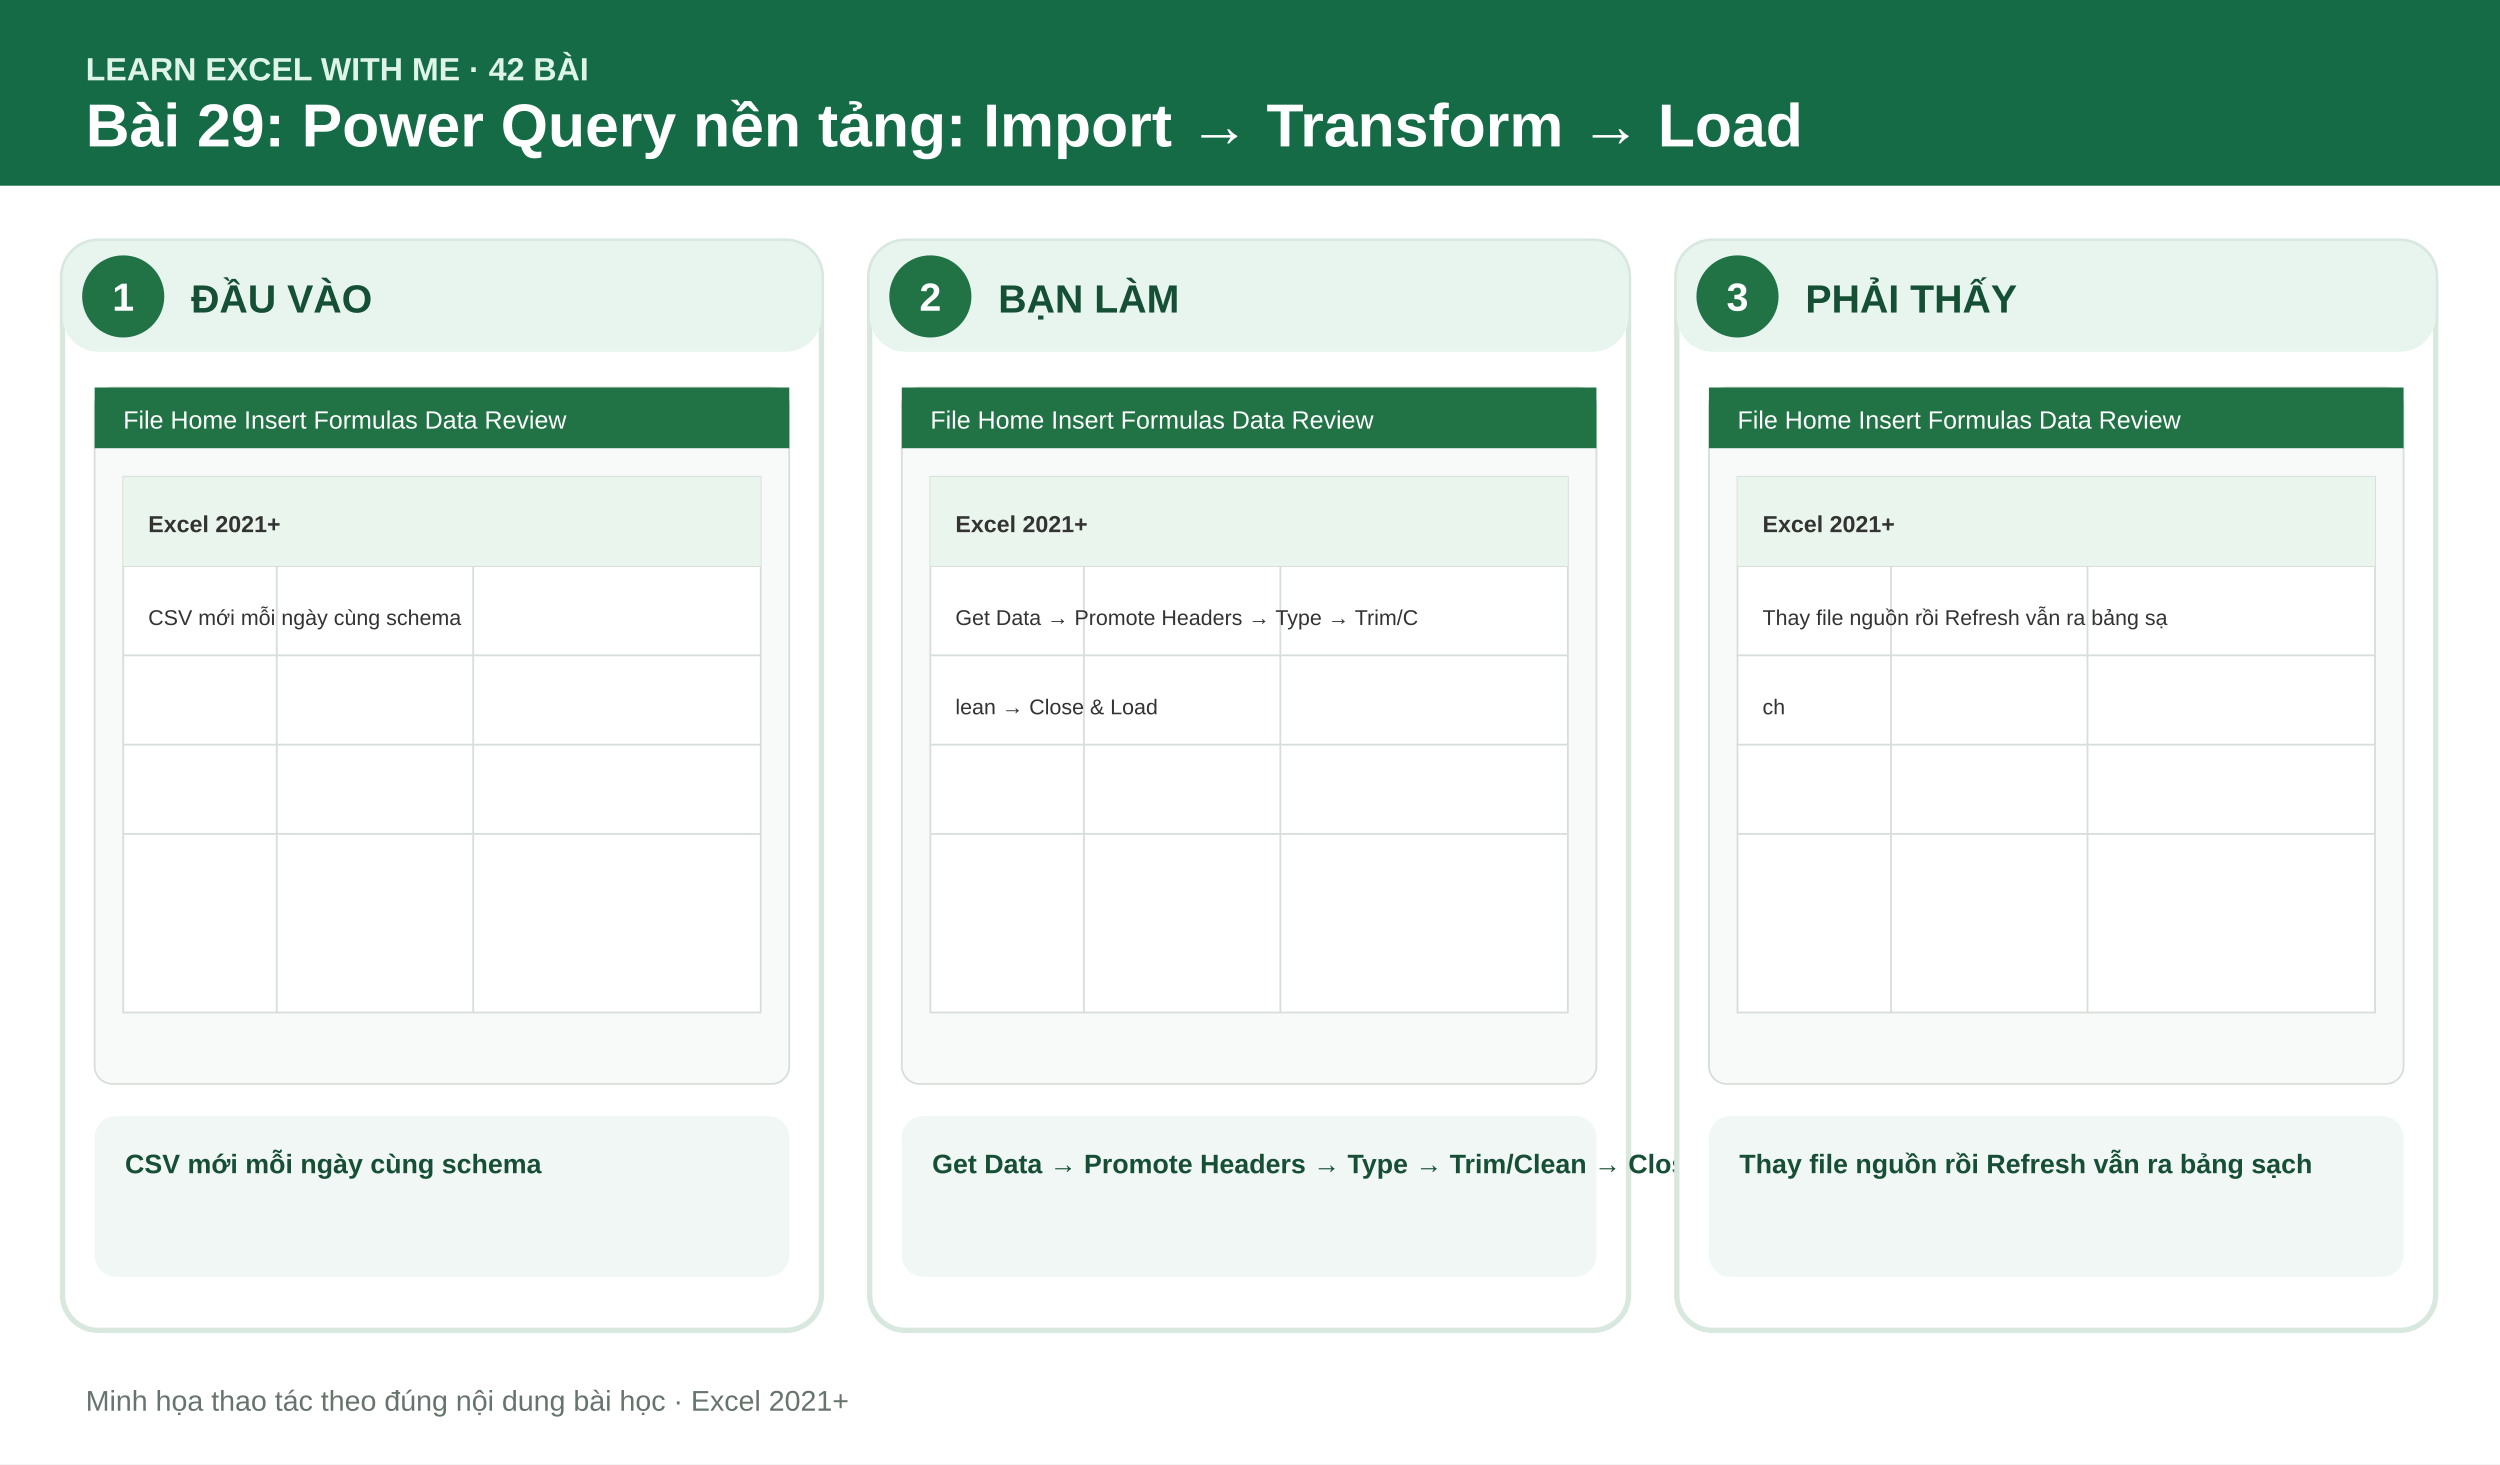
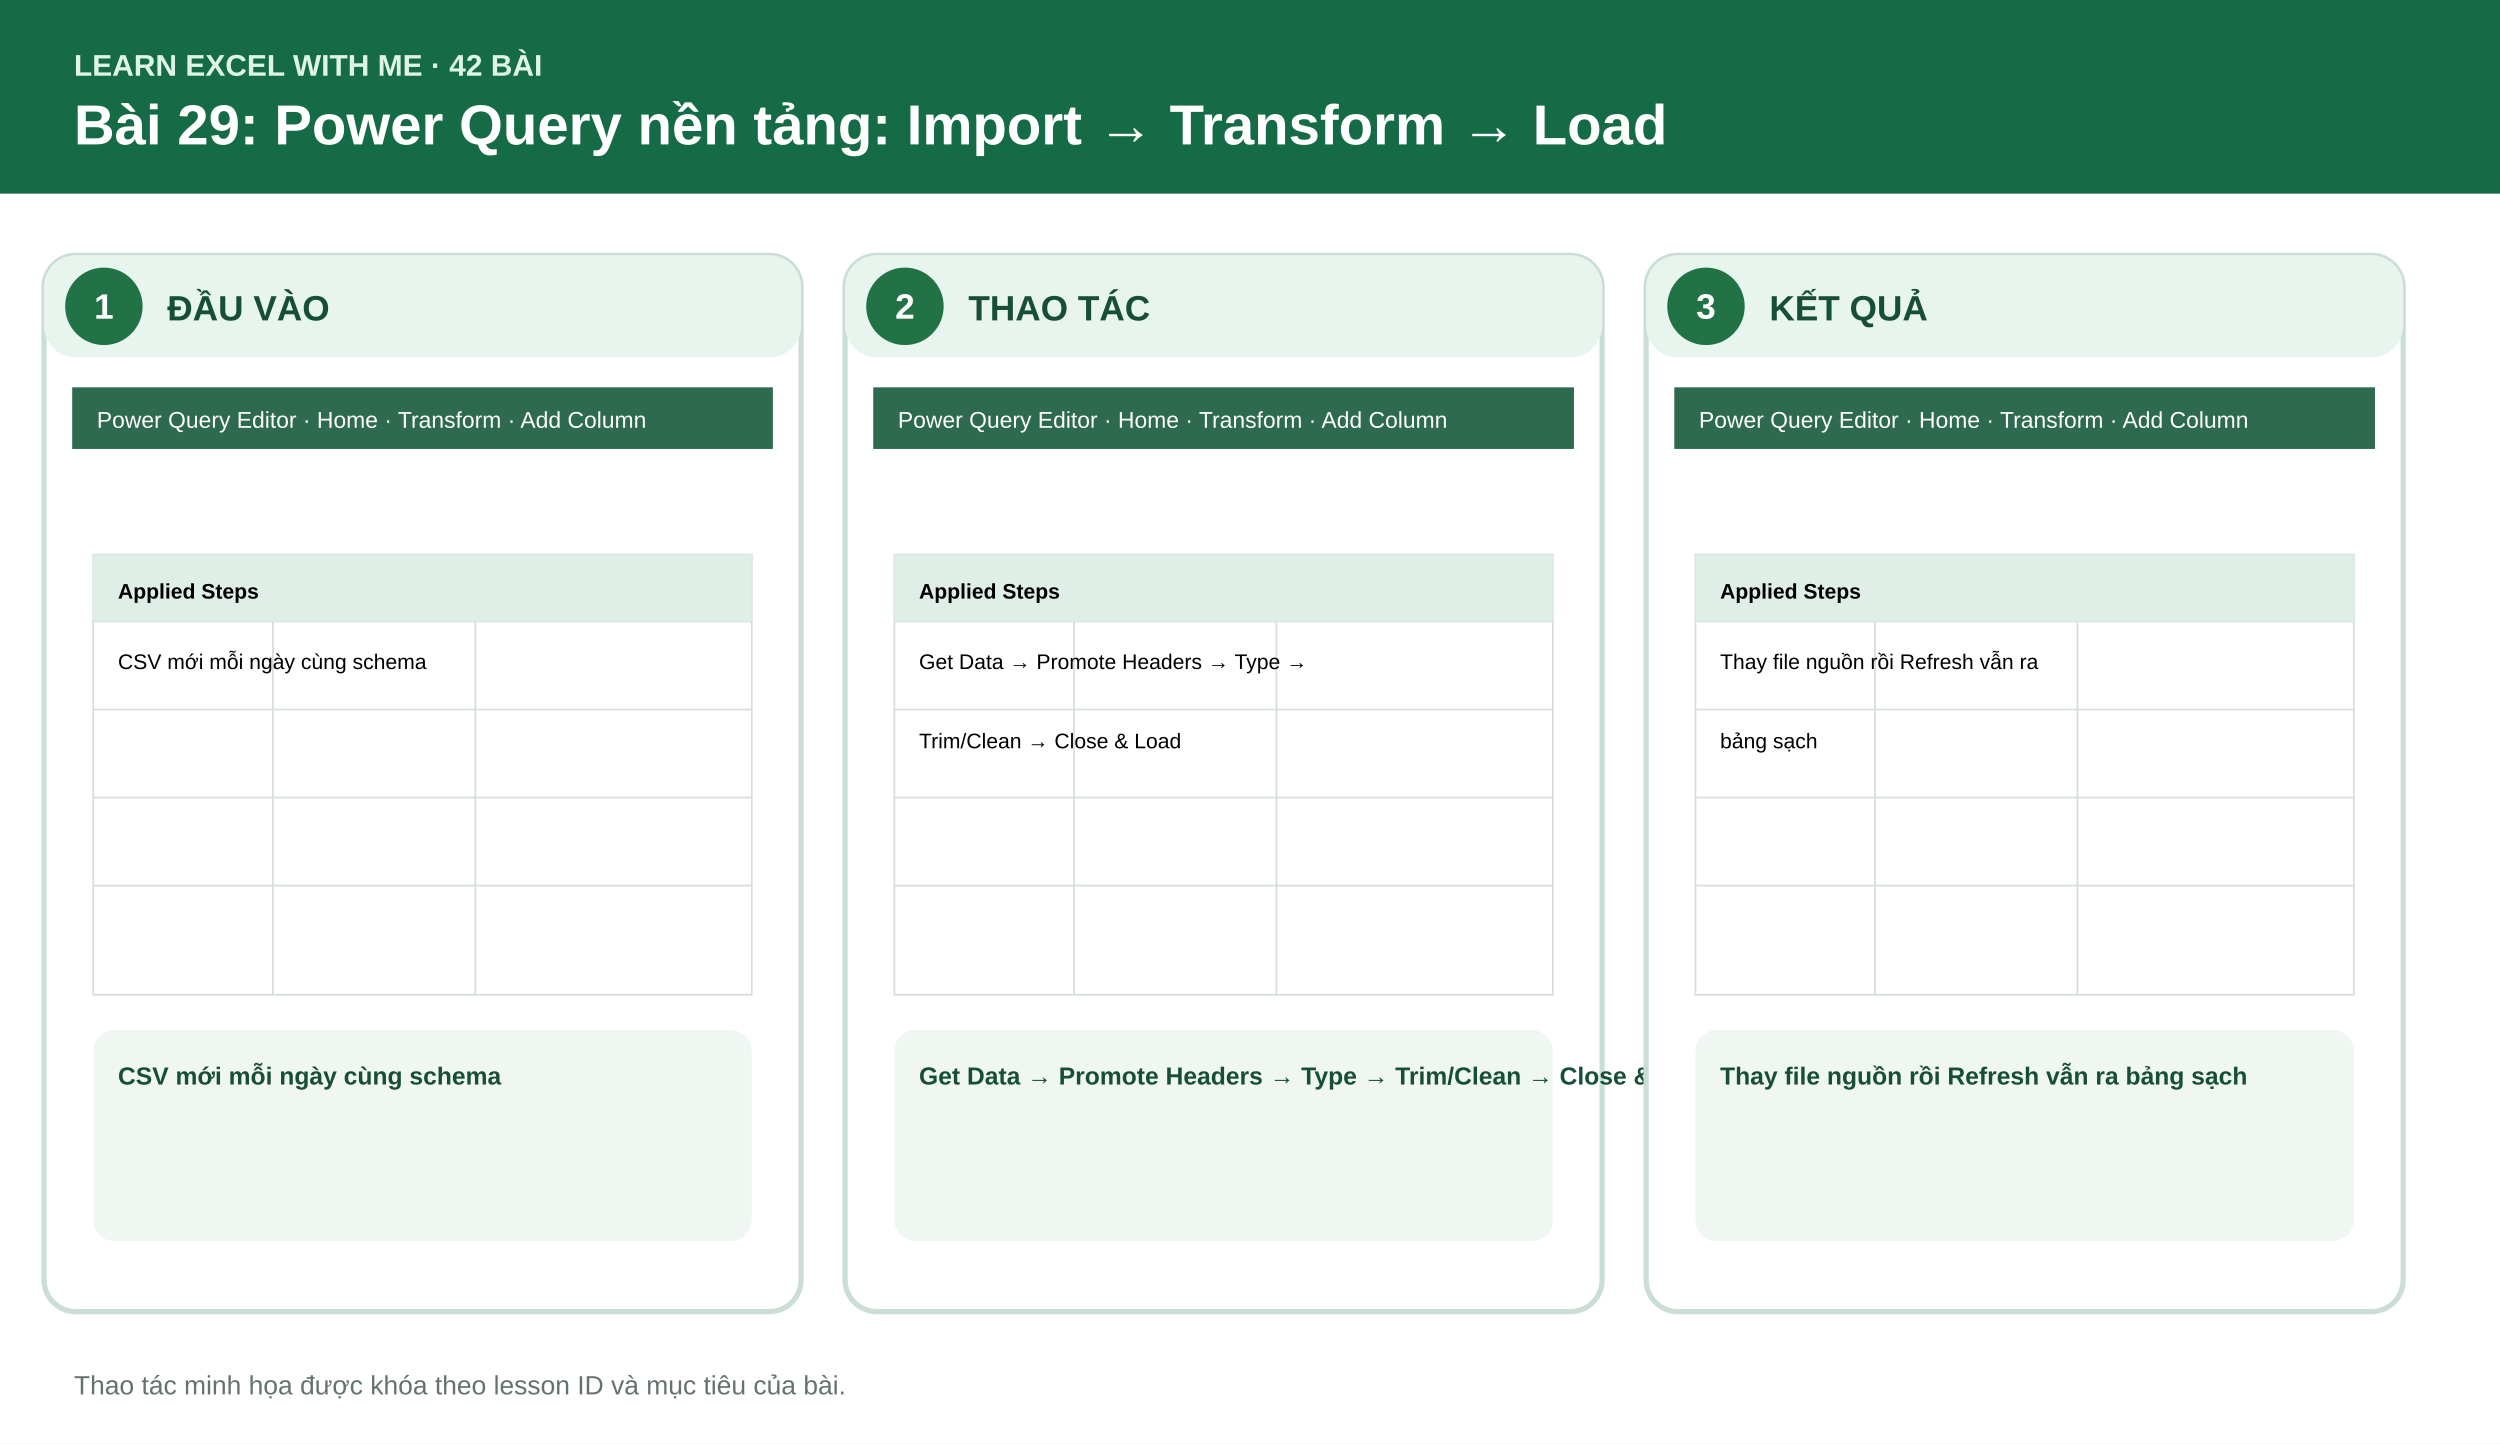
- <svg xmlns="http://www.w3.org/2000/svg" width="1400" height="820">
-   <rect width="1400" height="820" fill="#fff" />
-   <rect width="1400" height="104" fill="#146b45" />
-   <text x="48" y="45" font-family="Arial" font-size="18" font-weight="700" fill="#dff4e8">LEARN EXCEL WITH ME · 42 BÀI</text>
-   <text x="48" y="82" font-family="Arial" font-size="34" font-weight="700" fill="#fff">Bài 29: Power Query nền tảng: Import → Transform → Load</text>
-   <rect x="35" y="135" width="425" height="610" rx="20" fill="#fff" stroke="#d8e8df" stroke-width="3" />
-   <rect x="35" y="135" width="425" height="62" rx="20" fill="#e8f5ee" />
-   <circle cx="69" cy="166" r="23" fill="#217346" />
-   <text x="69" y="174" text-anchor="middle" font-family="Arial" font-size="22" font-weight="700" fill="#fff">1</text>
-   <text x="107" y="175" font-family="Arial" font-size="22" font-weight="700" fill="#154f35">ĐẦU VÀO</text>
-   <rect x="53" y="217" width="389" height="390" rx="10" fill="#f8faf9" stroke="#d7ddd9" />
-   <rect x="53" y="217" width="389" height="34" fill="#217346" />
-   <text x="69" y="240" font-family="Arial" font-size="14" fill="#fff">File  Home  Insert  Formulas  Data  Review</text>
-   <rect x="69" y="267" width="357" height="300" fill="#fff" stroke="#d7ddd9" />
-   <path d="M69 317h357M69 367h357M69 417h357M69 467h357M155 267v300M265 267v300" stroke="#d7ddd9" />
-   <rect x="69" y="267" width="357" height="50" fill="#eaf5ee" />
-   <text x="83" y="298" font-family="Arial" font-size="13" font-weight="700" fill="#333">Excel 2021+</text>
-   <text x="83" y="350" font-family="Arial" font-size="12" fill="#333">CSV mới mỗi ngày cùng schema</text>
-   <text x="83" y="400" font-family="Arial" font-size="12" fill="#333" />
-   <text x="83" y="450" font-family="Arial" font-size="12" fill="#333" />
-   <rect x="53" y="625" width="389" height="90" rx="12" fill="#f1f7f4" />
-   <text x="70" y="657" font-family="Arial" font-size="15" font-weight="700" fill="#174f36">CSV mới mỗi ngày cùng schema</text>
-   <rect x="487" y="135" width="425" height="610" rx="20" fill="#fff" stroke="#d8e8df" stroke-width="3" />
-   <rect x="487" y="135" width="425" height="62" rx="20" fill="#e8f5ee" />
-   <circle cx="521" cy="166" r="23" fill="#217346" />
-   <text x="521" y="174" text-anchor="middle" font-family="Arial" font-size="22" font-weight="700" fill="#fff">2</text>
-   <text x="559" y="175" font-family="Arial" font-size="22" font-weight="700" fill="#154f35">BẠN LÀM</text>
-   <rect x="505" y="217" width="389" height="390" rx="10" fill="#f8faf9" stroke="#d7ddd9" />
-   <rect x="505" y="217" width="389" height="34" fill="#217346" />
-   <text x="521" y="240" font-family="Arial" font-size="14" fill="#fff">File  Home  Insert  Formulas  Data  Review</text>
-   <rect x="521" y="267" width="357" height="300" fill="#fff" stroke="#d7ddd9" />
-   <path d="M521 317h357M521 367h357M521 417h357M521 467h357M607 267v300M717 267v300" stroke="#d7ddd9" />
-   <rect x="521" y="267" width="357" height="50" fill="#eaf5ee" />
-   <text x="535" y="298" font-family="Arial" font-size="13" font-weight="700" fill="#333">Excel 2021+</text>
-   <text x="535" y="350" font-family="Arial" font-size="12" fill="#333">Get Data → Promote Headers → Type → Trim/C</text>
-   <text x="535" y="400" font-family="Arial" font-size="12" fill="#333">lean → Close &amp; Load</text>
-   <text x="535" y="450" font-family="Arial" font-size="12" fill="#333" />
-   <rect x="505" y="625" width="389" height="90" rx="12" fill="#f1f7f4" />
-   <text x="522" y="657" font-family="Arial" font-size="15" font-weight="700" fill="#174f36">Get Data → Promote Headers → Type → Trim/Clean → Close &amp; Load</text>
-   <rect x="939" y="135" width="425" height="610" rx="20" fill="#fff" stroke="#d8e8df" stroke-width="3" />
-   <rect x="939" y="135" width="425" height="62" rx="20" fill="#e8f5ee" />
-   <circle cx="973" cy="166" r="23" fill="#217346" />
-   <text x="973" y="174" text-anchor="middle" font-family="Arial" font-size="22" font-weight="700" fill="#fff">3</text>
-   <text x="1011" y="175" font-family="Arial" font-size="22" font-weight="700" fill="#154f35">PHẢI THẤY</text>
-   <rect x="957" y="217" width="389" height="390" rx="10" fill="#f8faf9" stroke="#d7ddd9" />
-   <rect x="957" y="217" width="389" height="34" fill="#217346" />
-   <text x="973" y="240" font-family="Arial" font-size="14" fill="#fff">File  Home  Insert  Formulas  Data  Review</text>
-   <rect x="973" y="267" width="357" height="300" fill="#fff" stroke="#d7ddd9" />
-   <path d="M973 317h357M973 367h357M973 417h357M973 467h357M1059 267v300M1169 267v300" stroke="#d7ddd9" />
-   <rect x="973" y="267" width="357" height="50" fill="#eaf5ee" />
-   <text x="987" y="298" font-family="Arial" font-size="13" font-weight="700" fill="#333">Excel 2021+</text>
-   <text x="987" y="350" font-family="Arial" font-size="12" fill="#333">Thay file nguồn rồi Refresh vẫn ra bảng sạ</text>
-   <text x="987" y="400" font-family="Arial" font-size="12" fill="#333">ch</text>
-   <text x="987" y="450" font-family="Arial" font-size="12" fill="#333" />
-   <rect x="957" y="625" width="389" height="90" rx="12" fill="#f1f7f4" />
-   <text x="974" y="657" font-family="Arial" font-size="15" font-weight="700" fill="#174f36">Thay file nguồn rồi Refresh vẫn ra bảng sạch</text>
-   <text x="48" y="790" font-family="Arial" font-size="16" fill="#66746c">Minh họa thao tác theo đúng nội dung bài học · Excel 2021+</text>
+ <svg xmlns="http://www.w3.org/2000/svg" width="1420" height="820">
+   <rect width="1420" height="820" fill="#fff" />
+   <rect width="1420" height="110" fill="#146b45" />
+   <text x="42" y="43" font-family="Arial" font-size="17" font-weight="700" fill="#dff4e8">LEARN EXCEL WITH ME · 42 BÀI</text>
+   <text x="42" y="82" font-family="Arial" font-size="32" font-weight="700" fill="#fff">Bài 29: Power Query nền tảng: Import → Transform → Load</text>
+   <g>
+     <rect x="25" y="145" width="430" height="600" rx="18" fill="#fff" stroke="#cbded4" stroke-width="3" />
+     <rect x="25" y="145" width="430" height="58" rx="18" fill="#e8f5ee" />
+     <circle cx="59" cy="174" r="22" fill="#217346" />
+     <text x="59" y="181" text-anchor="middle" font-family="Arial" font-size="20" font-weight="700" fill="#fff">1</text>
+     <text x="95" y="182" font-family="Arial" font-size="20" font-weight="700" fill="#174f36">ĐẦU VÀO</text>
+     <rect x="41" y="220" width="398" height="35" fill="#2d6a4f" />
+     <text x="55" y="243" font-family="Arial" font-size="13" fill="#fff">Power Query Editor · Home · Transform · Add Column</text>
+     <rect x="53" y="315" width="374" height="250" fill="#fff" stroke="#d6ded9" />
+     <path d="M53 353h374M53 403h374M53 453h374M53 503h374M155 315v250M270 315v250" stroke="#d6ded9" />
+     <rect x="53" y="315" width="374" height="38" fill="#dfeee7" />
+     <text x="67" y="340" font-family="Arial" font-size="12" font-weight="700">Applied Steps</text>
+     <text x="67" y="380" font-family="Arial" font-size="12">CSV mới mỗi ngày cùng schema</text>
+     <text x="67" y="425" font-family="Arial" font-size="12" />
+     <text x="67" y="470" font-family="Arial" font-size="12" />
+     <rect x="53" y="585" width="374" height="120" rx="12" fill="#f0f7f3" />
+     <text x="67" y="616" font-family="Arial" font-size="14" font-weight="700" fill="#174f36">CSV mới mỗi ngày cùng schema</text>
+   </g>
+   <g>
+     <rect x="480" y="145" width="430" height="600" rx="18" fill="#fff" stroke="#cbded4" stroke-width="3" />
+     <rect x="480" y="145" width="430" height="58" rx="18" fill="#e8f5ee" />
+     <circle cx="514" cy="174" r="22" fill="#217346" />
+     <text x="514" y="181" text-anchor="middle" font-family="Arial" font-size="20" font-weight="700" fill="#fff">2</text>
+     <text x="550" y="182" font-family="Arial" font-size="20" font-weight="700" fill="#174f36">THAO TÁC</text>
+     <rect x="496" y="220" width="398" height="35" fill="#2d6a4f" />
+     <text x="510" y="243" font-family="Arial" font-size="13" fill="#fff">Power Query Editor · Home · Transform · Add Column</text>
+     <rect x="508" y="315" width="374" height="250" fill="#fff" stroke="#d6ded9" />
+     <path d="M508 353h374M508 403h374M508 453h374M508 503h374M610 315v250M725 315v250" stroke="#d6ded9" />
+     <rect x="508" y="315" width="374" height="38" fill="#dfeee7" />
+     <text x="522" y="340" font-family="Arial" font-size="12" font-weight="700">Applied Steps</text>
+     <text x="522" y="380" font-family="Arial" font-size="12">Get Data → Promote Headers → Type →</text>
+     <text x="522" y="425" font-family="Arial" font-size="12"> Trim/Clean → Close &amp; Load</text>
+     <text x="522" y="470" font-family="Arial" font-size="12" />
+     <rect x="508" y="585" width="374" height="120" rx="12" fill="#f0f7f3" />
+     <text x="522" y="616" font-family="Arial" font-size="14" font-weight="700" fill="#174f36">Get Data → Promote Headers → Type → Trim/Clean → Close &amp; Load</text>
+   </g>
+   <g>
+     <rect x="935" y="145" width="430" height="600" rx="18" fill="#fff" stroke="#cbded4" stroke-width="3" />
+     <rect x="935" y="145" width="430" height="58" rx="18" fill="#e8f5ee" />
+     <circle cx="969" cy="174" r="22" fill="#217346" />
+     <text x="969" y="181" text-anchor="middle" font-family="Arial" font-size="20" font-weight="700" fill="#fff">3</text>
+     <text x="1005" y="182" font-family="Arial" font-size="20" font-weight="700" fill="#174f36">KẾT QUẢ</text>
+     <rect x="951" y="220" width="398" height="35" fill="#2d6a4f" />
+     <text x="965" y="243" font-family="Arial" font-size="13" fill="#fff">Power Query Editor · Home · Transform · Add Column</text>
+     <rect x="963" y="315" width="374" height="250" fill="#fff" stroke="#d6ded9" />
+     <path d="M963 353h374M963 403h374M963 453h374M963 503h374M1065 315v250M1180 315v250" stroke="#d6ded9" />
+     <rect x="963" y="315" width="374" height="38" fill="#dfeee7" />
+     <text x="977" y="340" font-family="Arial" font-size="12" font-weight="700">Applied Steps</text>
+     <text x="977" y="380" font-family="Arial" font-size="12">Thay file nguồn rồi Refresh vẫn ra </text>
+     <text x="977" y="425" font-family="Arial" font-size="12">bảng sạch</text>
+     <text x="977" y="470" font-family="Arial" font-size="12" />
+     <rect x="963" y="585" width="374" height="120" rx="12" fill="#f0f7f3" />
+     <text x="977" y="616" font-family="Arial" font-size="14" font-weight="700" fill="#174f36">Thay file nguồn rồi Refresh vẫn ra bảng sạch</text>
+   </g>
+   <text x="42" y="792" font-family="Arial" font-size="15" fill="#64736b">Thao tác minh họa được khóa theo lesson ID và mục tiêu của bài.</text>
</svg>
